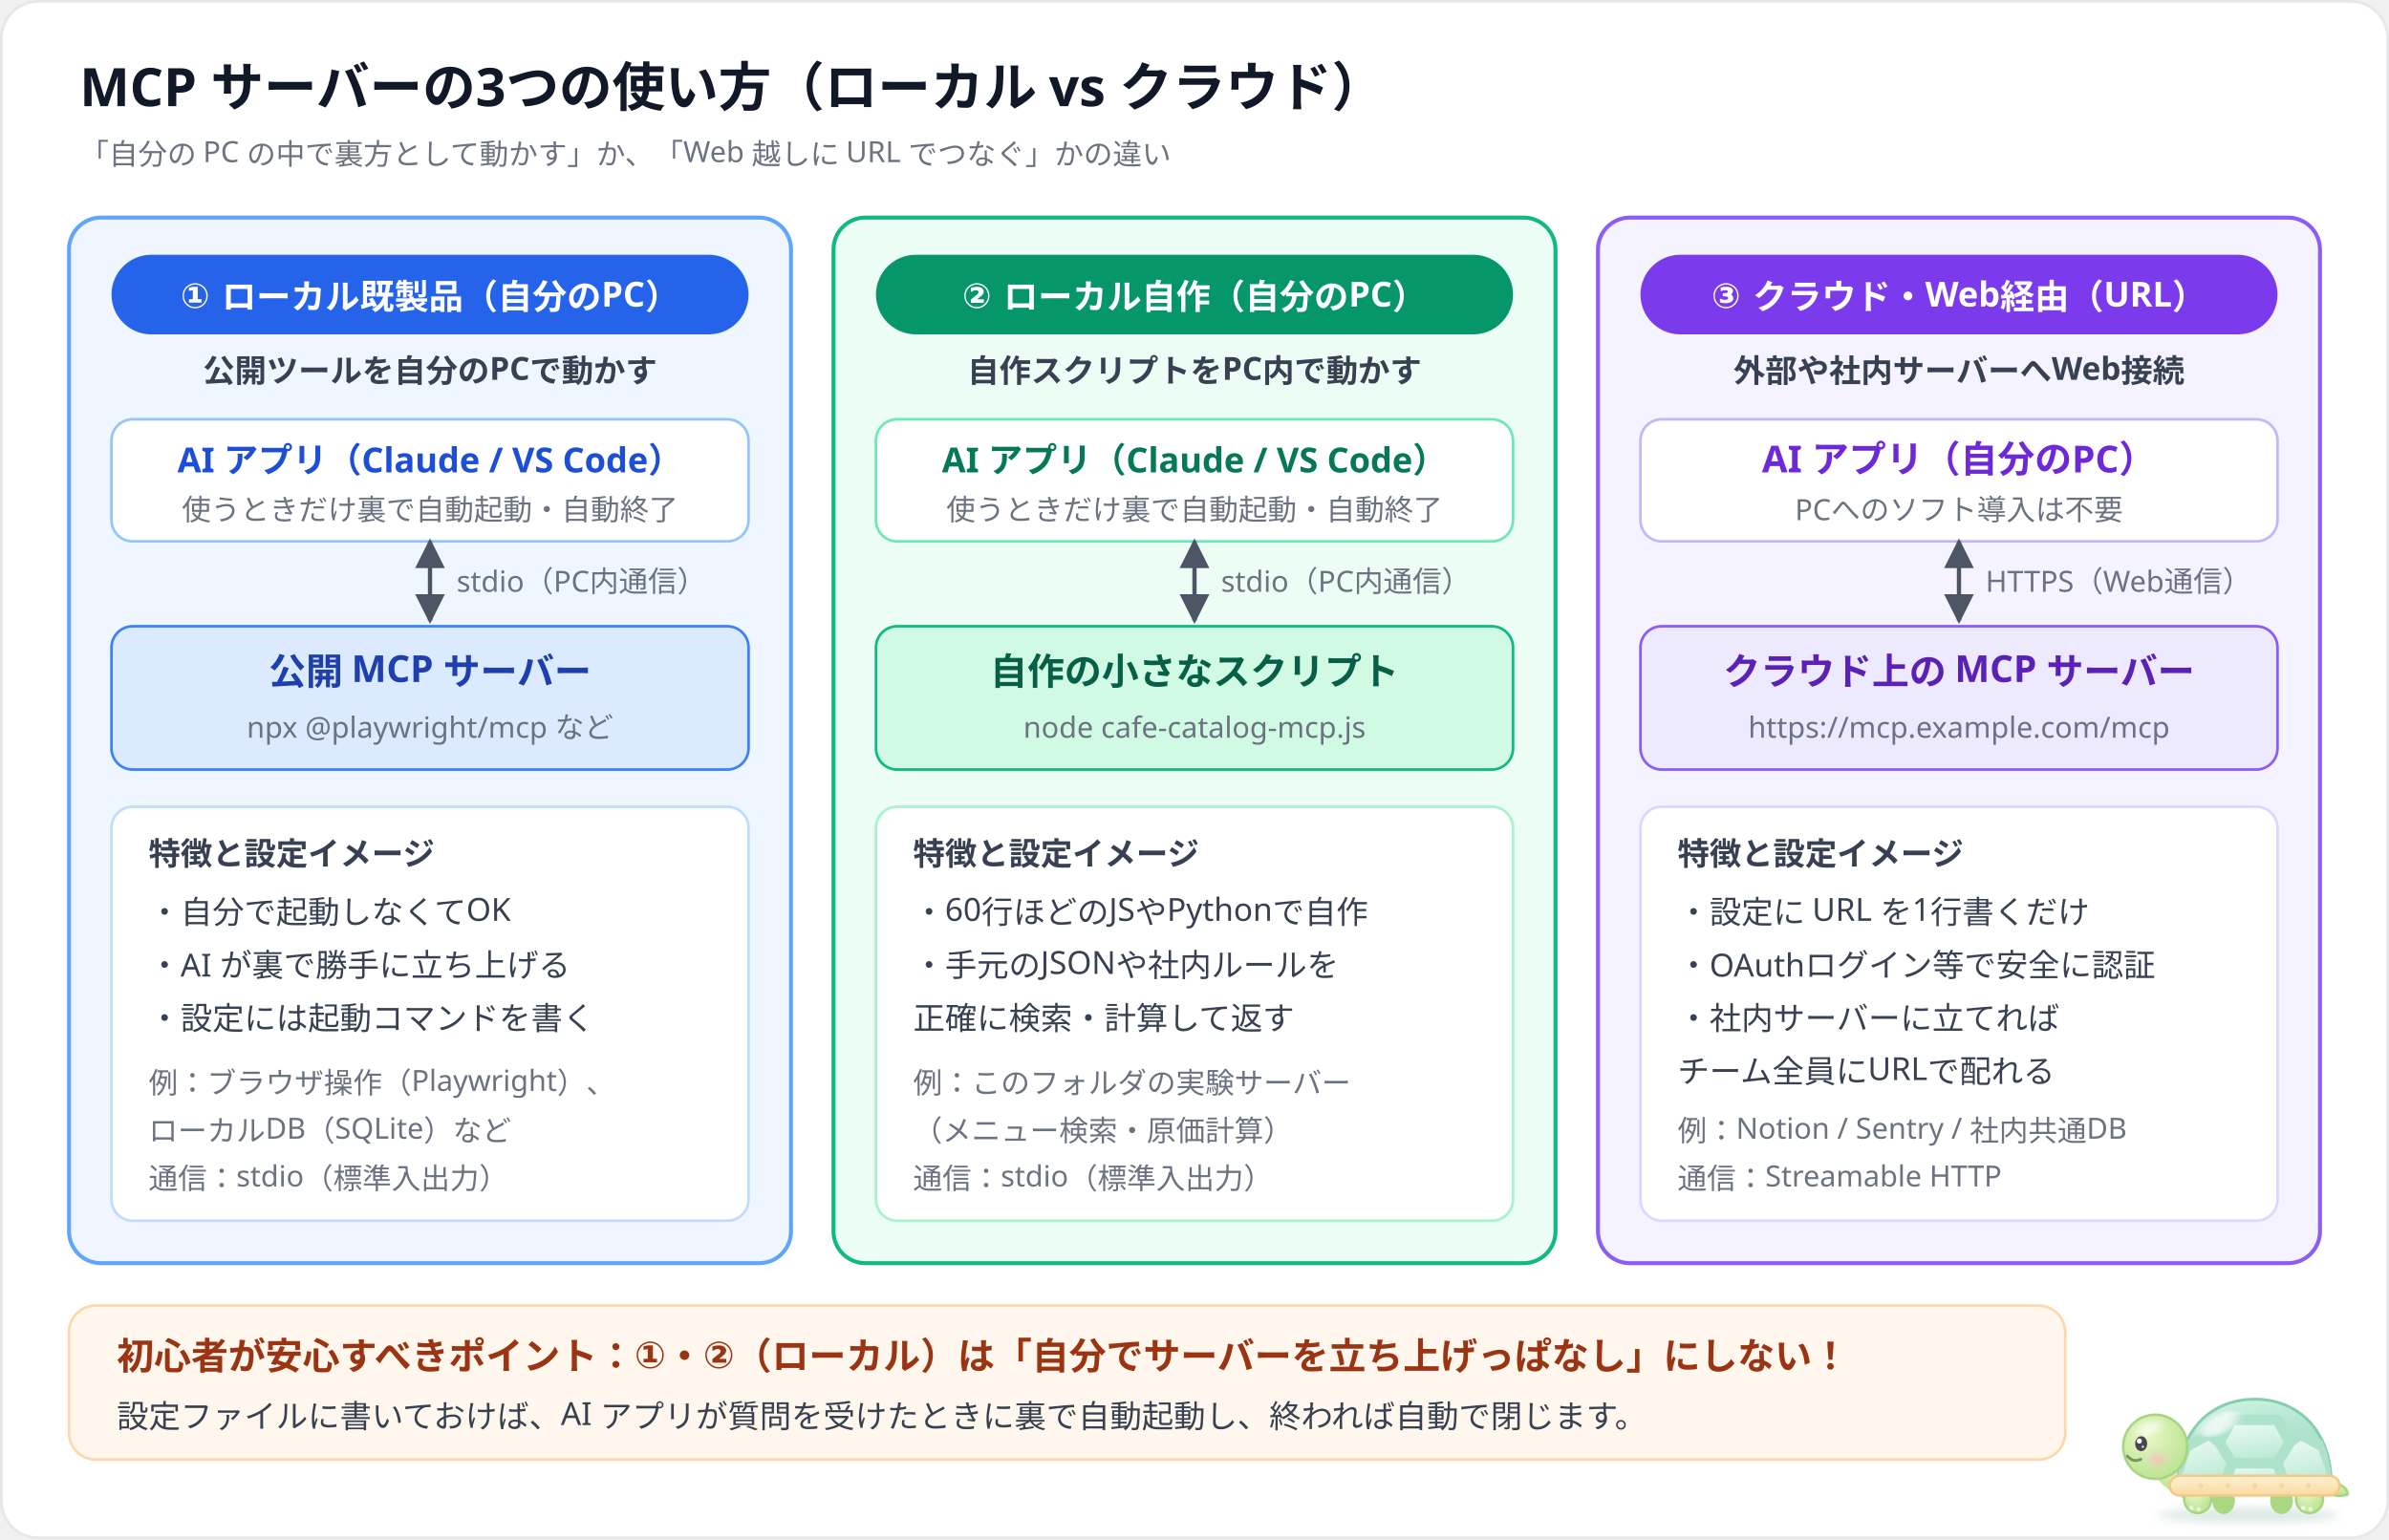
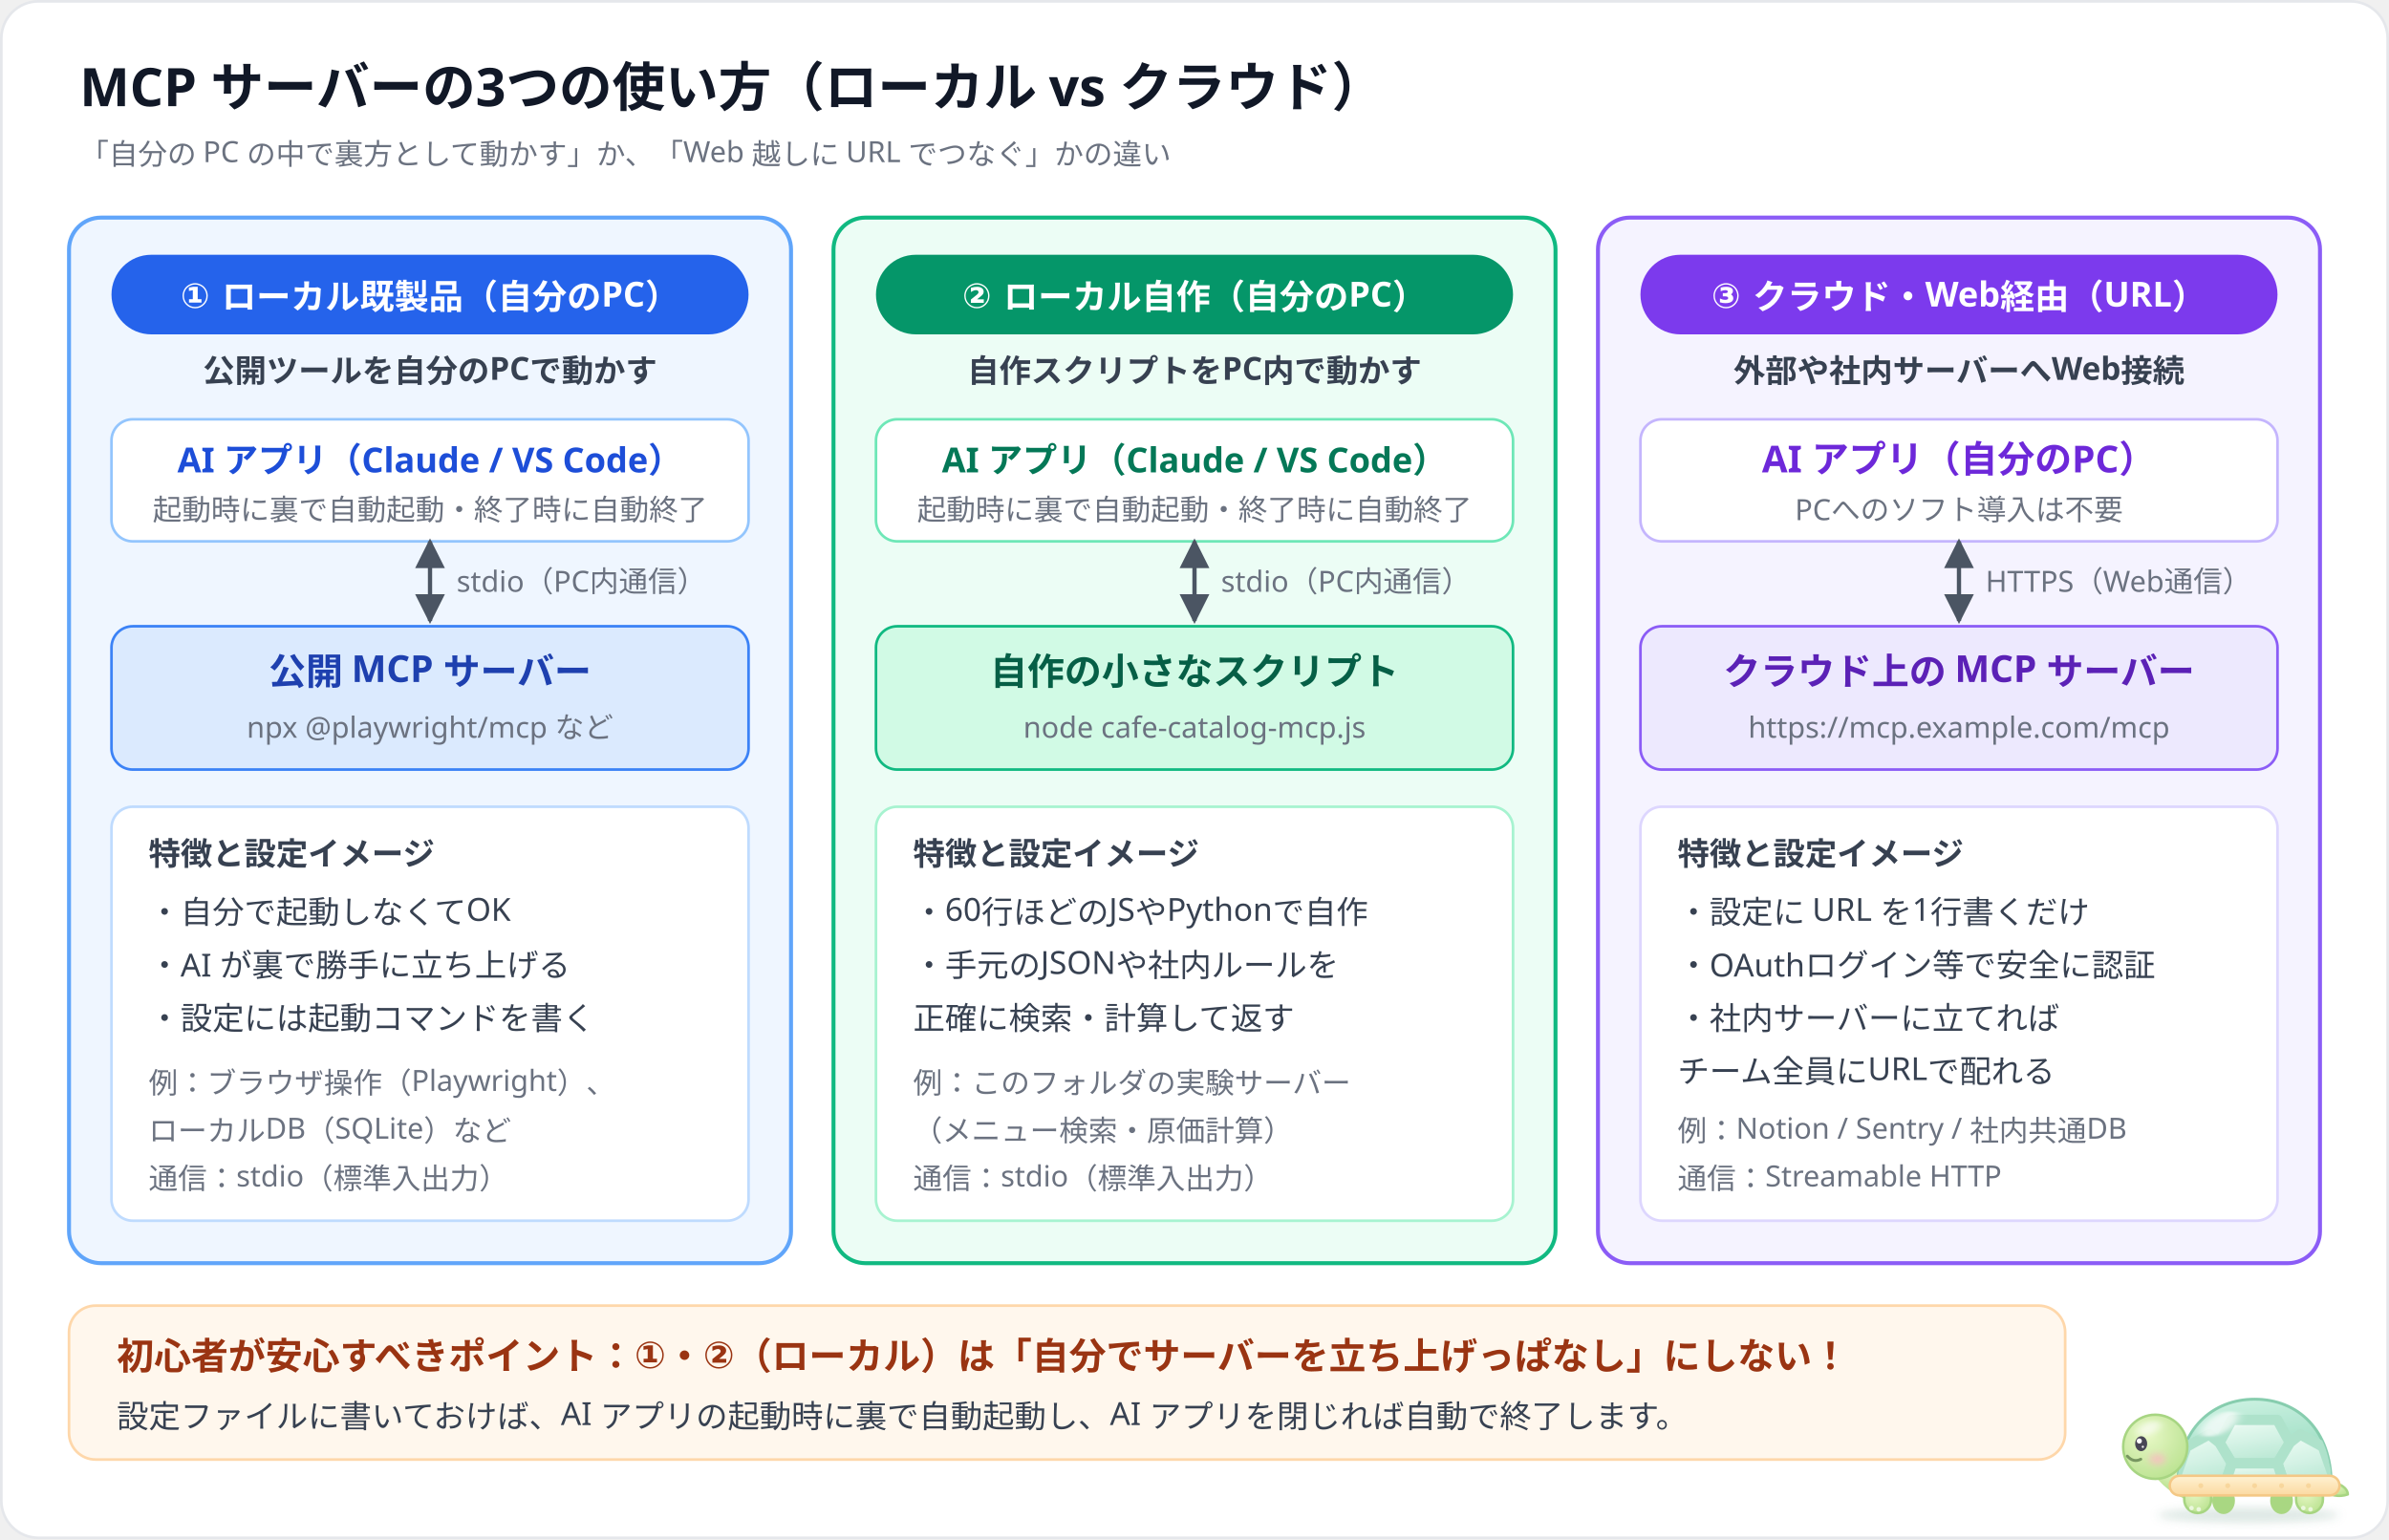
<svg xmlns="http://www.w3.org/2000/svg" viewBox="0 0 900 580" font-family="Meiryo, 'Yu Gothic UI', 'Noto Sans JP', sans-serif">
  <defs>
    <marker id="ah" viewBox="0 0 10 10" refX="9" refY="5" markerWidth="7" markerHeight="7" orient="auto-start-reverse">
      <path d="M0,0 L10,5 L0,10 z" fill="#4b5563" />
    </marker>
    <style>
      .h{font-size:14px;font-weight:700}
      .b{font-size:12px;fill:#374151}
      .s{font-size:11px;fill:#6b7280}
    </style>
  </defs>
  <rect x="0.5" y="0.5" width="899" height="579" rx="14" fill="#ffffff" stroke="#e5e7eb" />
  <text x="30" y="40" font-size="20" font-weight="700" fill="#111827">MCP サーバーの3つの使い方（ローカル vs クラウド）</text>
  <text x="30" y="62" class="s" font-size="12.5">「自分の PC の中で裏方として動かす」か、「Web 越しに URL でつなぐ」かの違い</text>
  <rect x="26" y="82" width="272" height="394" rx="12" fill="#eff6ff" stroke="#60a5fa" stroke-width="1.5" />
  <rect x="42" y="96" width="240" height="30" rx="15" fill="#2563eb" />
  <text x="162" y="116" text-anchor="middle" font-size="13" font-weight="700" fill="#ffffff">① ローカル既製品（自分のPC）</text>
  <text x="162" y="144" text-anchor="middle" class="b" font-weight="700" fill="#1e3a8a">公開ツールを自分のPCで動かす</text>
  <rect x="42" y="158" width="240" height="46" rx="8" fill="#ffffff" stroke="#93c5fd" />
  <text x="162" y="178" text-anchor="middle" font-size="13" font-weight="700" fill="#1d4ed8">AI アプリ（Claude / VS Code）</text>
-   <text x="162" y="196" text-anchor="middle" class="s">使うときだけ裏で自動起動・自動終了</text>
+   <text x="162" y="196" text-anchor="middle" class="s">起動時に裏で自動起動・終了時に自動終了</text>
  <line x1="162" y1="204" x2="162" y2="234" stroke="#4b5563" stroke-width="1.6" marker-start="url(#ah)" marker-end="url(#ah)" />
  <text x="172" y="223" class="s">stdio（PC内通信）</text>
  <rect x="42" y="236" width="240" height="54" rx="8" fill="#dbeafe" stroke="#3b82f6" />
  <text x="162" y="258" text-anchor="middle" class="h" fill="#1e40af">公開 MCP サーバー</text>
  <text x="162" y="278" text-anchor="middle" class="s">npx @playwright/mcp など</text>
  <rect x="42" y="304" width="240" height="156" rx="8" fill="#ffffff" stroke="#bfdbfe" />
  <text x="56" y="326" class="b" font-weight="700" fill="#1e3a8a">特徴と設定イメージ</text>
  <text x="56" y="348" class="b">・自分で起動しなくてOK</text>
  <text x="56" y="368" class="b">・AI が裏で勝手に立ち上げる</text>
  <text x="56" y="388" class="b">・設定には起動コマンドを書く</text>
  <text x="56" y="412" class="s">例：ブラウザ操作（Playwright）、</text>
  <text x="56" y="430" class="s">　　ローカルDB（SQLite）など</text>
  <text x="56" y="448" class="s">通信：stdio（標準入出力）</text>
  <rect x="314" y="82" width="272" height="394" rx="12" fill="#ecfdf5" stroke="#10b981" stroke-width="1.5" />
  <rect x="330" y="96" width="240" height="30" rx="15" fill="#059669" />
  <text x="450" y="116" text-anchor="middle" font-size="13" font-weight="700" fill="#ffffff">② ローカル自作（自分のPC）</text>
  <text x="450" y="144" text-anchor="middle" class="b" font-weight="700" fill="#065f46">自作スクリプトをPC内で動かす</text>
  <rect x="330" y="158" width="240" height="46" rx="8" fill="#ffffff" stroke="#6ee7b7" />
  <text x="450" y="178" text-anchor="middle" font-size="13" font-weight="700" fill="#047857">AI アプリ（Claude / VS Code）</text>
-   <text x="450" y="196" text-anchor="middle" class="s">使うときだけ裏で自動起動・自動終了</text>
+   <text x="450" y="196" text-anchor="middle" class="s">起動時に裏で自動起動・終了時に自動終了</text>
  <line x1="450" y1="204" x2="450" y2="234" stroke="#4b5563" stroke-width="1.6" marker-start="url(#ah)" marker-end="url(#ah)" />
  <text x="460" y="223" class="s">stdio（PC内通信）</text>
  <rect x="330" y="236" width="240" height="54" rx="8" fill="#d1fae5" stroke="#10b981" />
  <text x="450" y="258" text-anchor="middle" class="h" fill="#065f46">自作の小さなスクリプト</text>
  <text x="450" y="278" text-anchor="middle" class="s">node cafe-catalog-mcp.js</text>
  <rect x="330" y="304" width="240" height="156" rx="8" fill="#ffffff" stroke="#a7f3d0" />
  <text x="344" y="326" class="b" font-weight="700" fill="#065f46">特徴と設定イメージ</text>
  <text x="344" y="348" class="b">・60行ほどのJSやPythonで自作</text>
  <text x="344" y="368" class="b">・手元のJSONや社内ルールを</text>
  <text x="344" y="388" class="b">　正確に検索・計算して返す</text>
  <text x="344" y="412" class="s">例：このフォルダの実験サーバー</text>
  <text x="344" y="430" class="s">　　（メニュー検索・原価計算）</text>
  <text x="344" y="448" class="s">通信：stdio（標準入出力）</text>
  <rect x="602" y="82" width="272" height="394" rx="12" fill="#f5f3ff" stroke="#8b5cf6" stroke-width="1.5" />
  <rect x="618" y="96" width="240" height="30" rx="15" fill="#7c3aed" />
  <text x="738" y="116" text-anchor="middle" font-size="13" font-weight="700" fill="#ffffff">③ クラウド・Web経由（URL）</text>
  <text x="738" y="144" text-anchor="middle" class="b" font-weight="700" fill="#5b21b6">外部や社内サーバーへWeb接続</text>
  <rect x="618" y="158" width="240" height="46" rx="8" fill="#ffffff" stroke="#c4b5fd" />
  <text x="738" y="178" text-anchor="middle" class="h" fill="#6d28d9">AI アプリ（自分のPC）</text>
  <text x="738" y="196" text-anchor="middle" class="s">PCへのソフト導入は不要</text>
  <line x1="738" y1="204" x2="738" y2="234" stroke="#4b5563" stroke-width="1.6" marker-start="url(#ah)" marker-end="url(#ah)" />
  <text x="748" y="223" class="s">HTTPS（Web通信）</text>
  <rect x="618" y="236" width="240" height="54" rx="8" fill="#ede9fe" stroke="#8b5cf6" />
  <text x="738" y="258" text-anchor="middle" class="h" fill="#5b21b6">クラウド上の MCP サーバー</text>
  <text x="738" y="278" text-anchor="middle" class="s">https://mcp.example.com/mcp</text>
  <rect x="618" y="304" width="240" height="156" rx="8" fill="#ffffff" stroke="#ddd6fe" />
  <text x="632" y="326" class="b" font-weight="700" fill="#5b21b6">特徴と設定イメージ</text>
  <text x="632" y="348" class="b">・設定に URL を1行書くだけ</text>
  <text x="632" y="368" class="b">・OAuthログイン等で安全に認証</text>
  <text x="632" y="388" class="b">・社内サーバーに立てれば</text>
  <text x="632" y="408" class="b">　チーム全員にURLで配れる</text>
  <text x="632" y="430" class="s">例：Notion / Sentry / 社内共通DB</text>
  <text x="632" y="448" class="s">通信：Streamable HTTP</text>
  <rect x="26" y="492" width="752" height="58" rx="10" fill="#fff7ed" stroke="#fed7aa" />
  <text x="44" y="516" class="h" fill="#9a3412">初心者が安心すべきポイント：①・②（ローカル）は「自分でサーバーを立ち上げっぱなし」にしない！</text>
-   <text x="44" y="538" class="b">設定ファイルに書いておけば、AI アプリが質問を受けたときに裏で自動起動し、終われば自動で閉じます。</text>
+   <text x="44" y="538" class="b">設定ファイルに書いておけば、AI アプリの起動時に裏で自動起動し、AI アプリを閉じれば自動で終了します。</text>
  <g transform="translate(794 514) scale(0.78)">
    <g id="kame-mark" opacity="0.94">
      <defs>
        <linearGradient id="kameShell" x1="0.3" y1="0" x2="0.6" y2="1">
          <stop offset="0" stop-color="#c9f1e0" />
          <stop offset="1" stop-color="#86d3b4" />
        </linearGradient>
        <linearGradient id="kameScute" x1="0.3" y1="0" x2="0.6" y2="1">
          <stop offset="0" stop-color="#ecfbf4" />
          <stop offset="1" stop-color="#b3e6d0" />
        </linearGradient>
        <radialGradient id="kameSkin" cx="0.38" cy="0.32" r="0.8">
          <stop offset="0" stop-color="#e6f7c2" />
          <stop offset="1" stop-color="#b3df86" />
        </radialGradient>
        <linearGradient id="kameRim" x1="0" y1="0" x2="0" y2="1">
          <stop offset="0" stop-color="#fff1cf" />
          <stop offset="1" stop-color="#fbd79b" />
        </linearGradient>
        <filter id="kameSoft" x="-20%" y="-50%" width="140%" height="200%">
          <feGaussianBlur stdDeviation="2.2" />
        </filter>
        <filter id="kameGlow" x="-50%" y="-50%" width="200%" height="200%">
          <feGaussianBlur stdDeviation="1.6" />
        </filter>
        <clipPath id="kameDome">
          <path d="M34 58 C34 31 51 17 71 17 C92 17 108 32 108 58 Z" />
        </clipPath>
      </defs>
      <ellipse cx="68" cy="73" rx="44" ry="3.6" fill="#5b8f7b" opacity="0.22" filter="url(#kameSoft)" />
      <ellipse cx="56" cy="66" rx="5.5" ry="6.5" fill="#a4d47a" />
      <ellipse cx="84" cy="66" rx="5.5" ry="6.5" fill="#a4d47a" />
      <path d="M106 57 C112 57 116 60 116 63 C112 64.5 107 63.5 104 61 Z" fill="url(#kameSkin)" stroke="#a2d27a" stroke-width="1.2" stroke-linejoin="round" />
      <path d="M42 60 C36 58 30 54 26 47" fill="none" stroke="url(#kameSkin)" stroke-width="13" stroke-linecap="round" />
      <rect x="37" y="57" width="13" height="15" rx="6.5" fill="url(#kameSkin)" stroke="#a2d27a" stroke-width="1.2" />
      <rect x="91" y="57" width="13" height="15" rx="6.5" fill="url(#kameSkin)" stroke="#a2d27a" stroke-width="1.2" />
      <path d="M34 58 C34 31 51 17 71 17 C92 17 108 32 108 58 Z" fill="url(#kameShell)" stroke="#7fcaa9" stroke-width="1.4" />
      <g clip-path="url(#kameDome)" fill="url(#kameScute)" stroke="#a9e0c8" stroke-width="5" stroke-linejoin="round">
        <path d="M60 27 L82 27 L88 38 L82 48 L60 48 L54 38 Z" />
        <path d="M31 60 L38 40 L49 34 L54 38 L60 48 L56 60 Z" />
        <path d="M111 60 L104 40 L93 34 L88 38 L82 48 L86 60 Z" />
        <path d="M60 48 L82 48 L86 60 L56 60 Z" />
      </g>
      <ellipse cx="54" cy="29" rx="10" ry="4.5" fill="#ffffff" opacity="0.7" transform="rotate(-28 54 29)" filter="url(#kameGlow)" />
      <rect x="30" y="54" width="82" height="9.5" rx="4.75" fill="url(#kameRim)" stroke="#f3c57e" stroke-width="1.2" />
      <g fill="#f6cf8f" opacity="0.8">
        <circle cx="45" cy="58.8" r="1.2" />
        <circle cx="58" cy="58.8" r="1.2" />
        <circle cx="71" cy="58.8" r="1.2" />
        <circle cx="84" cy="58.8" r="1.2" />
        <circle cx="97" cy="58.8" r="1.2" />
      </g>
      <circle cx="23" cy="40" r="15.5" fill="url(#kameSkin)" stroke="#a2d27a" stroke-width="1.2" />
      <ellipse cx="20" cy="31" rx="6" ry="3" fill="#ffffff" opacity="0.6" transform="rotate(-20 20 31)" filter="url(#kameGlow)" />
      <ellipse cx="16.2" cy="38.5" rx="2.9" ry="3.6" fill="#3d3a4a" />
      <circle cx="15.3" cy="37.2" r="1.25" fill="#ffffff" />
      <circle cx="17" cy="40" r="0.55" fill="#ffffff" opacity="0.9" />
      <ellipse cx="24" cy="46" rx="4" ry="2.6" fill="#ffb3c1" opacity="0.75" filter="url(#kameGlow)" />
      <path d="M9.5 44.5 Q12.5 47.8 16 46" fill="none" stroke="#6f8f56" stroke-width="1.4" stroke-linecap="round" />
      <g fill="#ffffff" opacity="0.65">
        <circle cx="40.5" cy="69.6" r="1.1" />
        <circle cx="44" cy="70.2" r="1.1" />
        <circle cx="94.5" cy="69.6" r="1.1" />
        <circle cx="98" cy="70.2" r="1.1" />
      </g>
    </g>
  </g>
</svg>
